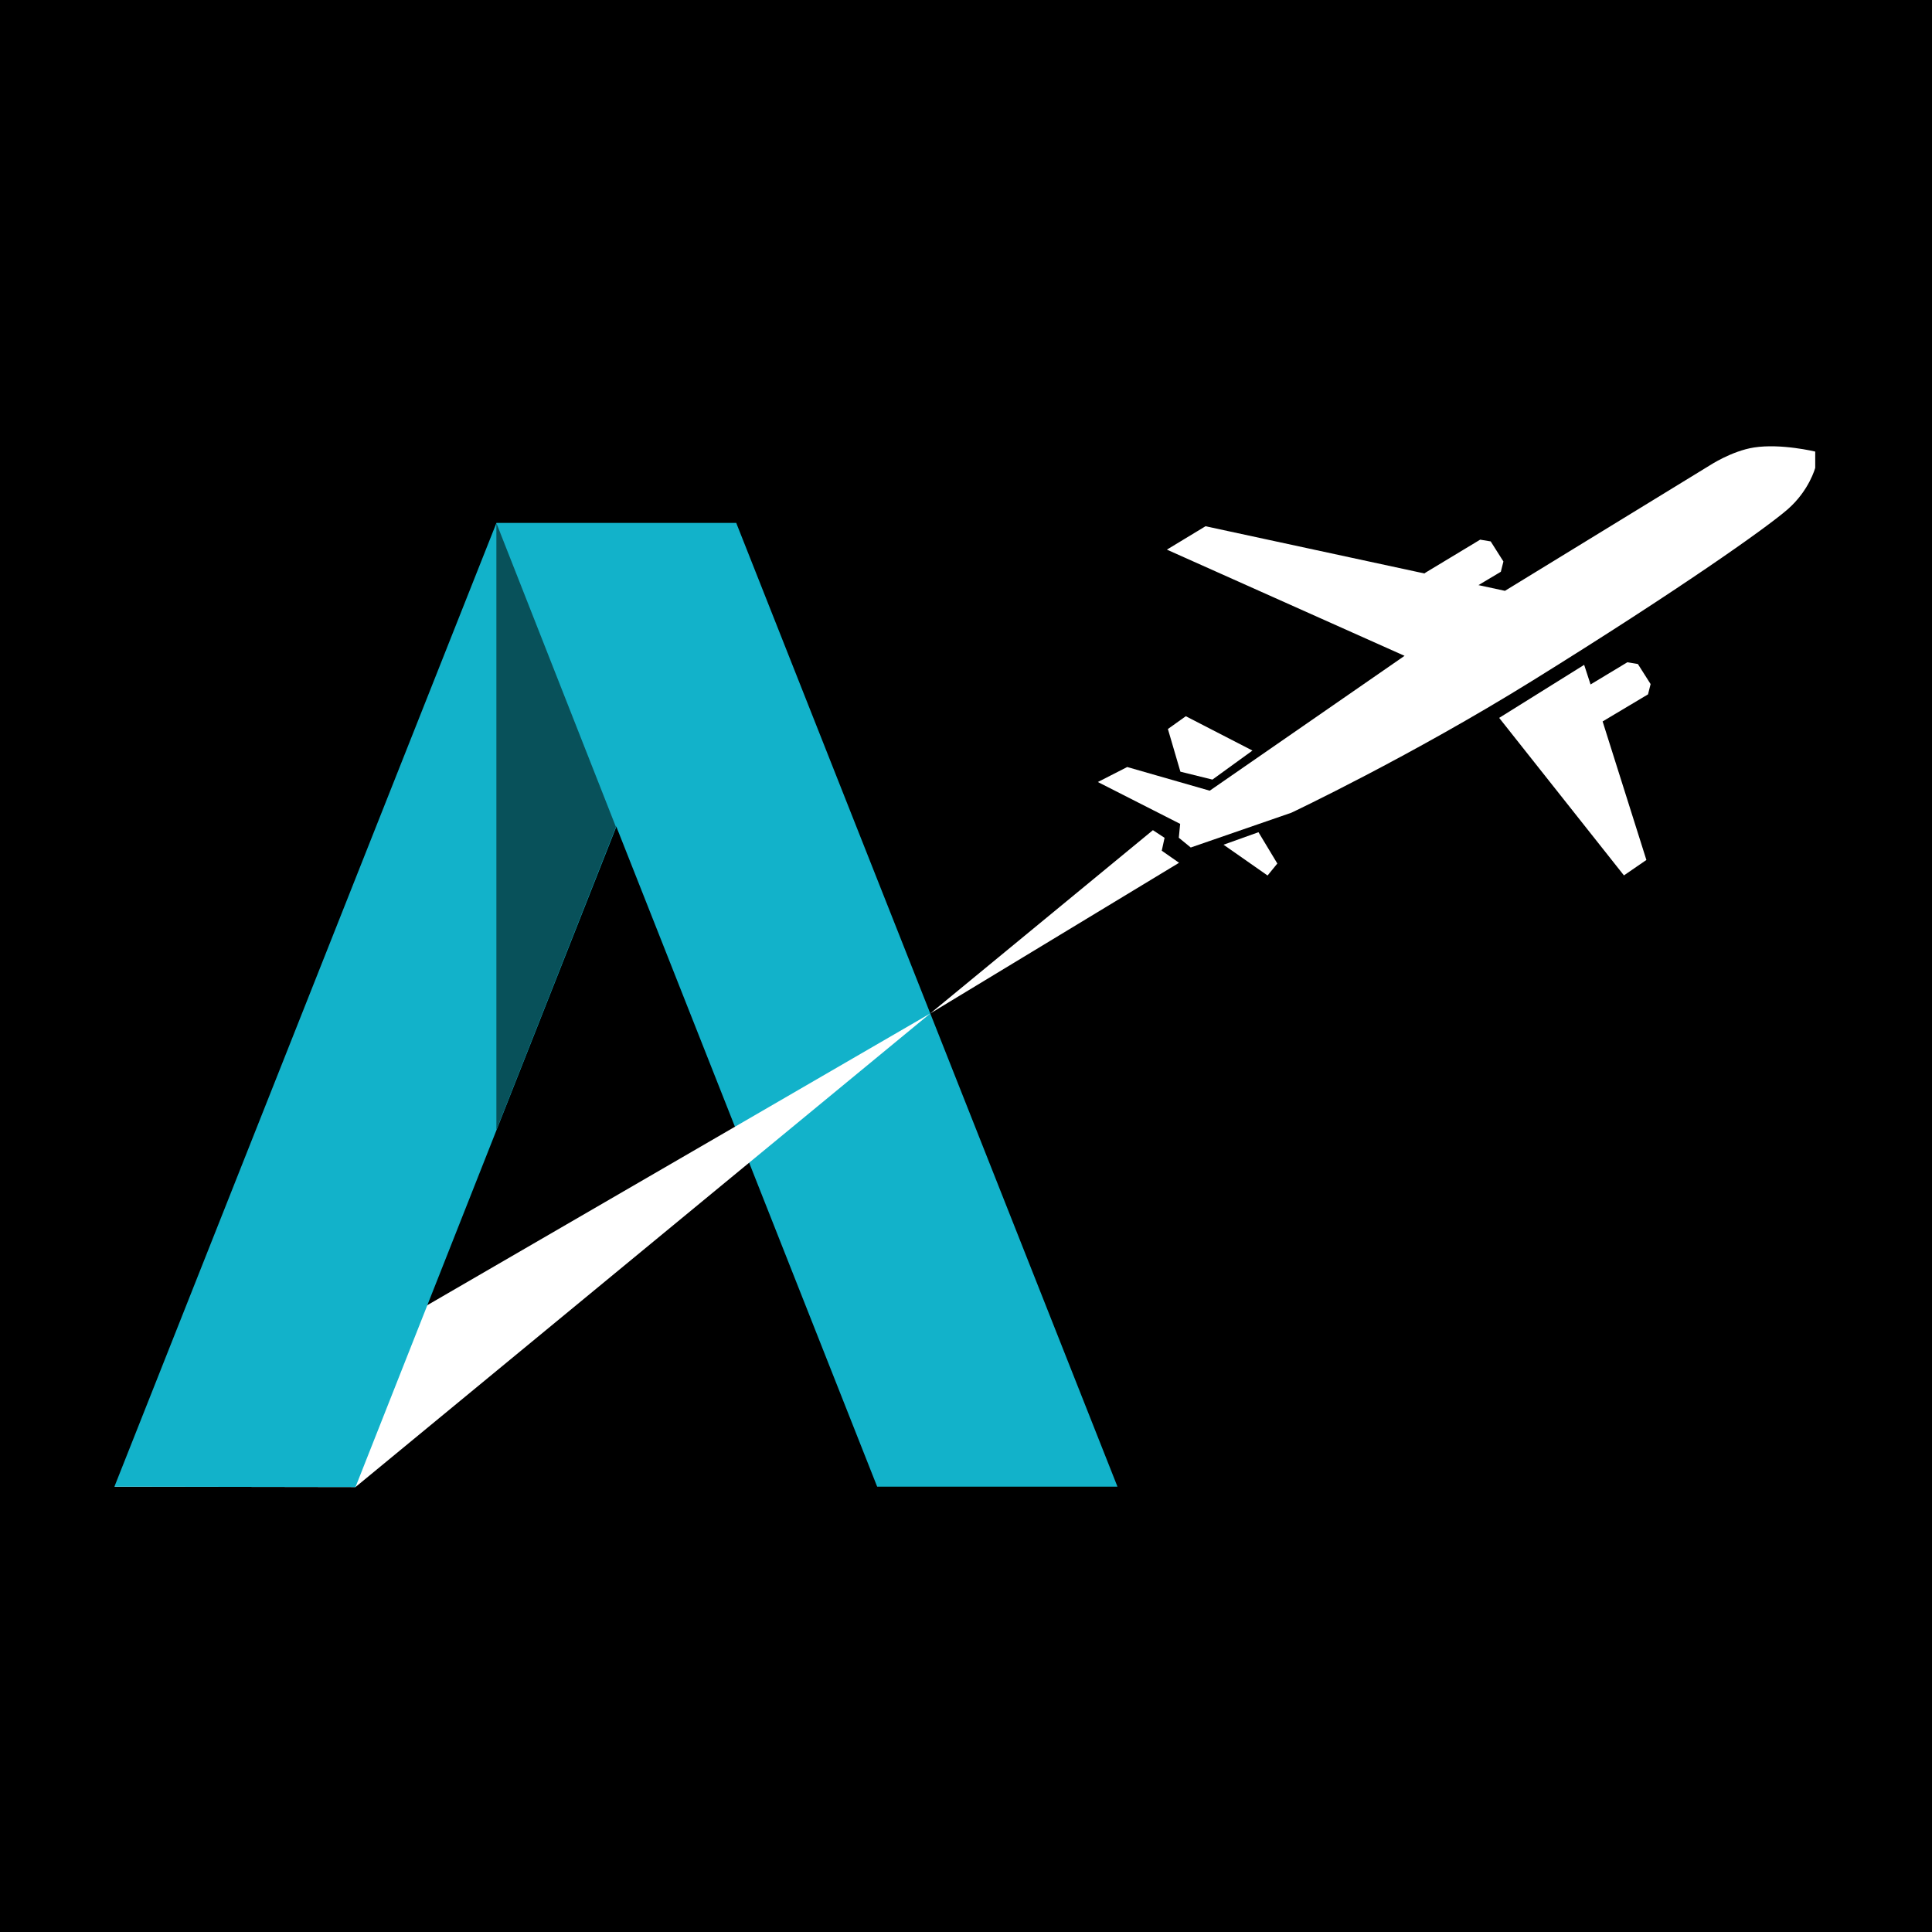
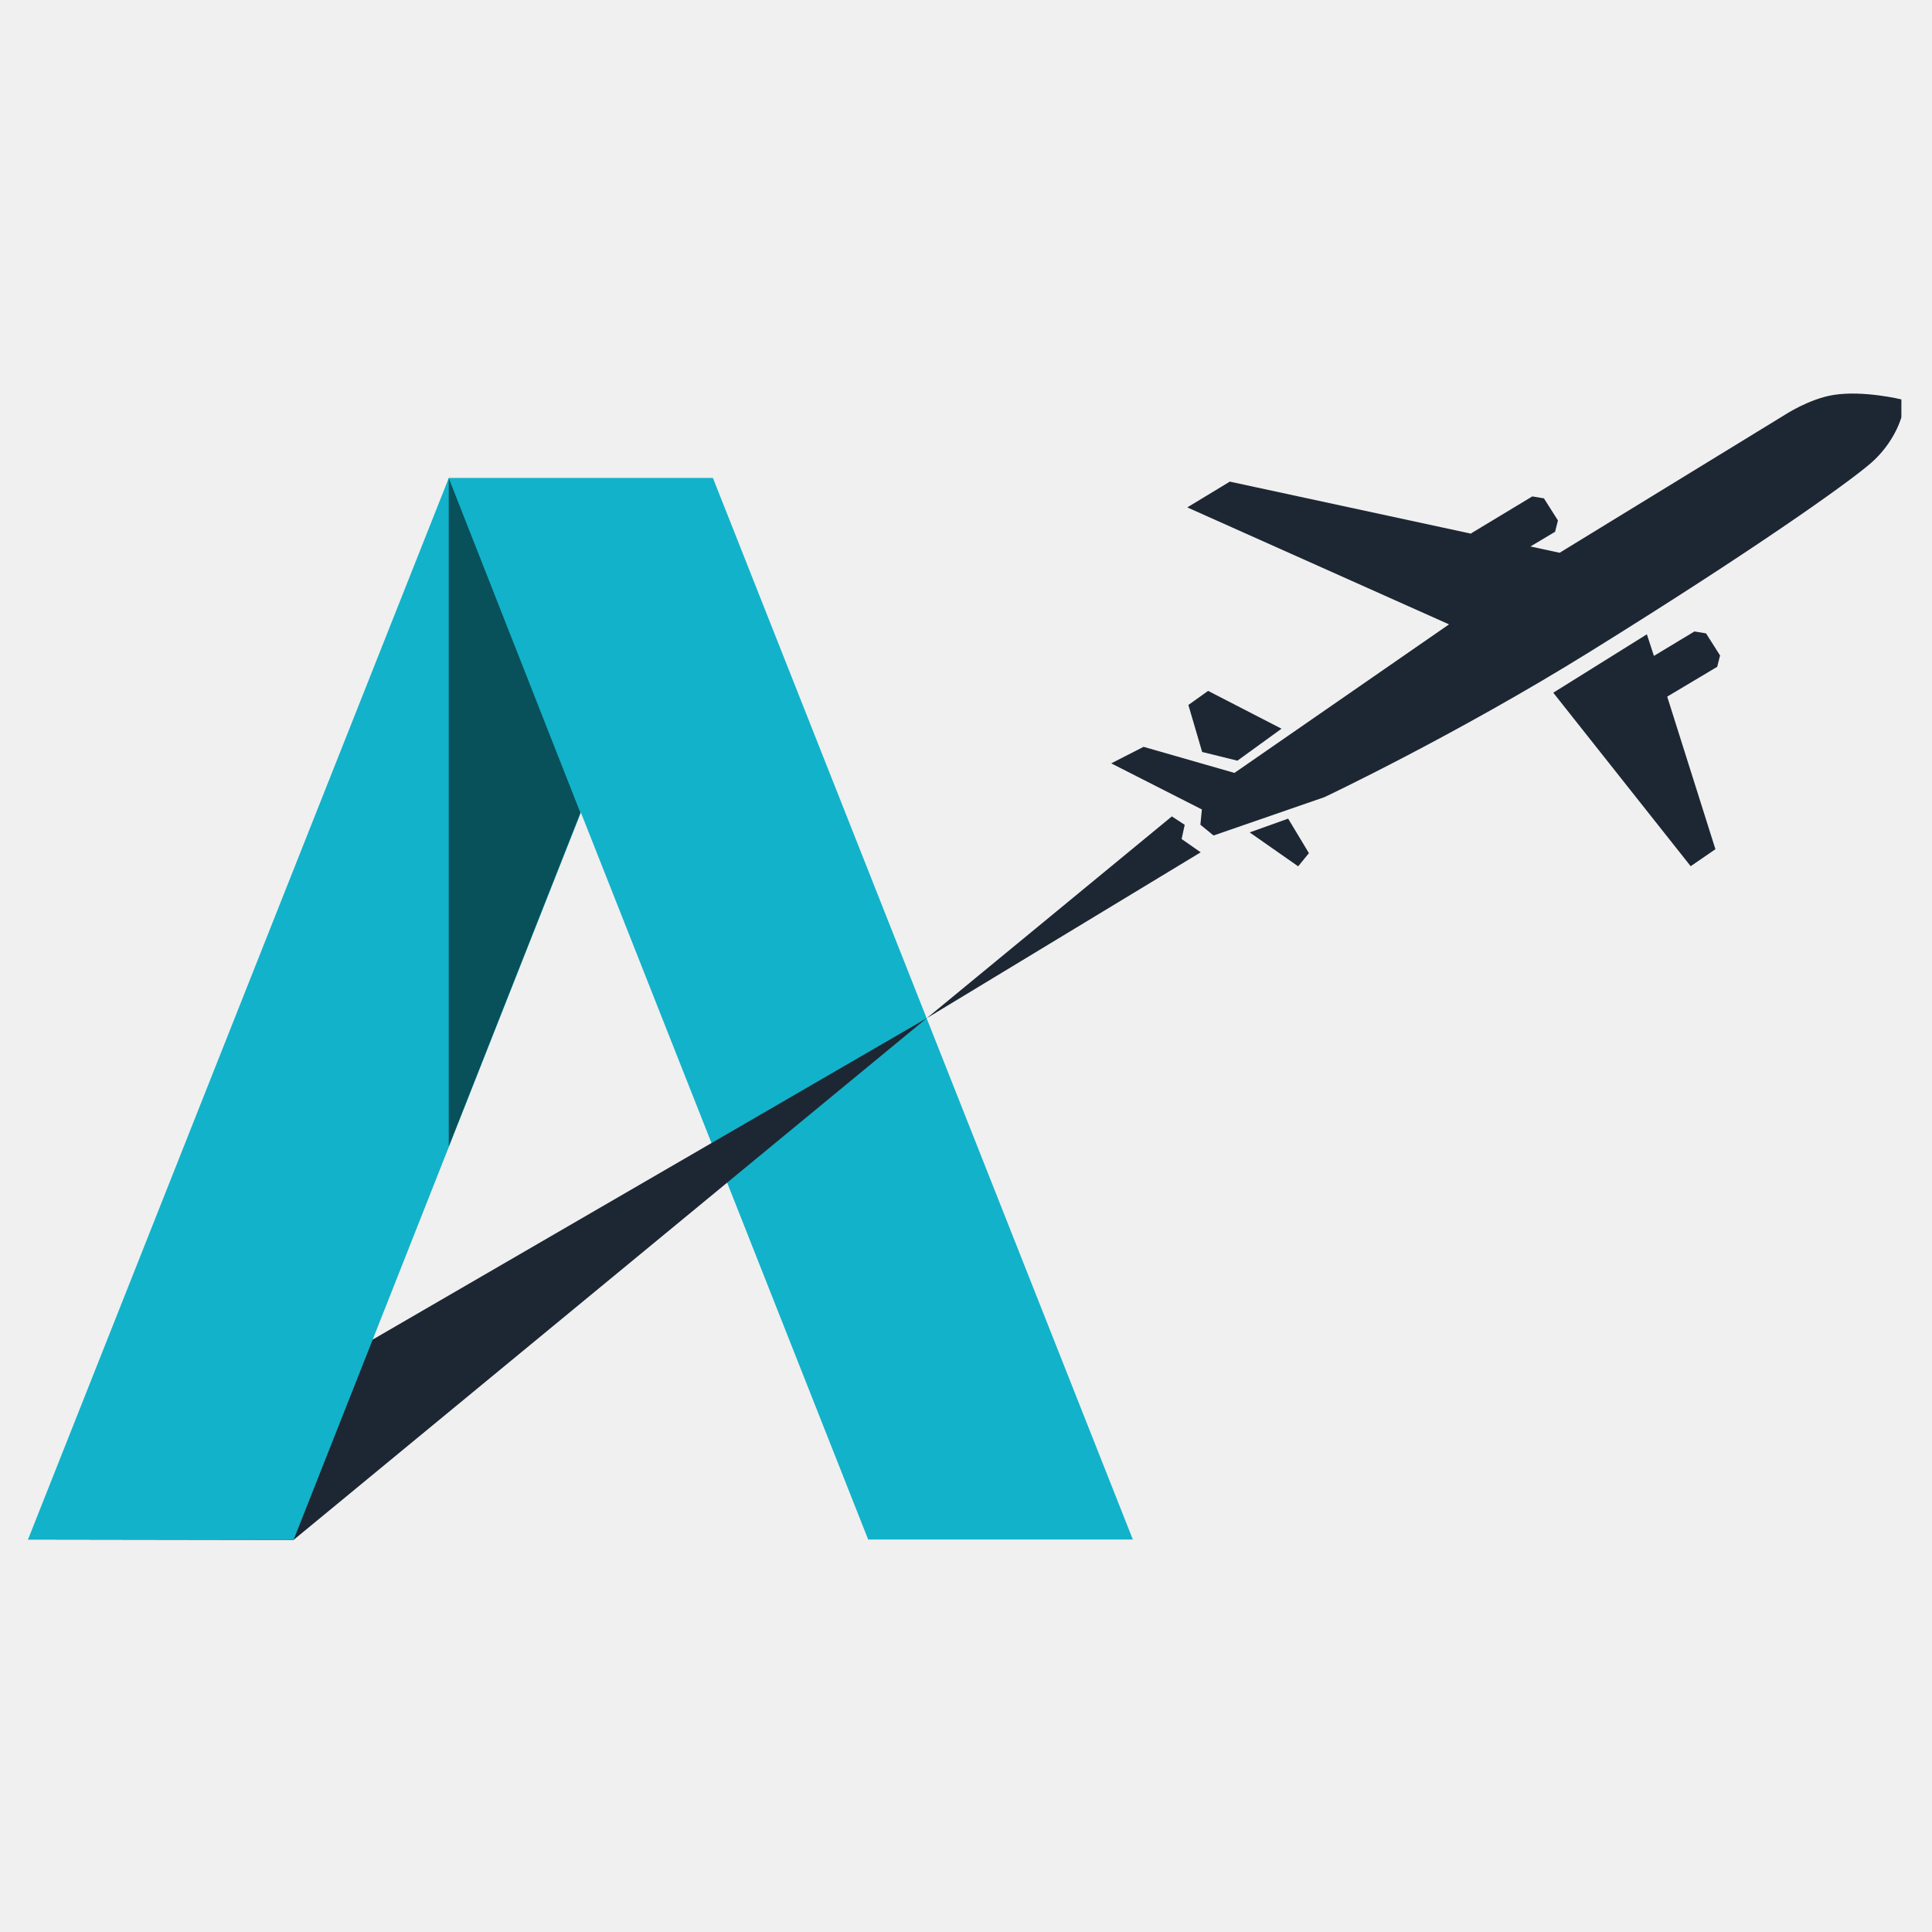
- <svg xmlns="http://www.w3.org/2000/svg" viewBox="0 0 304 304">
-   <rect width="304" height="304" fill="#000" />
-   <g transform="translate(18.0,70.0)">
+ <svg xmlns="http://www.w3.org/2000/svg" viewBox="0 0 276 276">
+   <style>.w{fill:#1d2733}@media (prefers-color-scheme:dark){.w{fill:#fff}}</style>
+   <g transform="translate(4.0,56.0)">
    <path d="M120.023,163.929L157.835,163.929L97.855,12.303L60.106,12.303L120.023,163.929Z" fill="#12b2ca" fill-rule="nonzero" />
-     <path d="M0,163.929L37.938,163.988L128.378,89.466L0,163.929Z" fill="#fff" fill-rule="nonzero" />
+     <path d="M0,163.929L37.938,163.988L128.378,89.466L0,163.929Z" class="w" fill-rule="nonzero" />
    <path d="M60.106,12.303L0,163.929L37.938,163.988L97.855,12.303L60.106,12.303Z" fill="#12b2ca" fill-rule="nonzero" />
    <path d="M60.106,12.303L60.106,107.799L78.917,60.12L60.106,12.303Z" fill="#08515a" fill-rule="nonzero" />
-     <path d="M257.999,0.41C254.455,0.96 250.954,3.277 250.954,3.277L218.802,22.967L214.635,22.068L218.156,19.968L218.563,18.35L216.559,15.191L214.904,14.915L206.336,20.084L206.125,20.232L171.689,12.803L165.61,16.485L203.005,33.195L172.35,54.416L159.367,50.69L154.746,53.051L167.697,59.636L167.484,61.818L169.364,63.356L185.206,57.878C185.206,57.878 203.848,49.076 223.198,37.063C246.228,22.764 259.812,13.152 263.248,10.177C266.682,7.201 267.625,3.609 267.625,3.609L267.625,1.056C267.625,1.056 262.249,-0.25 257.999,0.41Z" fill="#fff" />
-     <path d="M172.774,52.669L179.074,48.101L168.587,42.698L165.769,44.708L167.736,51.424L172.774,52.669Z" fill="#fff" />
-     <path d="M174.524,62.916L181.452,67.76L182.988,65.876L180.021,60.948L174.524,62.916Z" fill="#fff" />
-     <path d="M238.064,34.207L232.273,37.7L231.268,34.614L217.895,42.959L237.526,67.744L241.059,65.315L234.172,43.517L241.316,39.257L241.723,37.639L239.719,34.483L238.064,34.207Z" fill="#fff" />
-     <path d="M164.802,63.858L165.245,61.832L163.409,60.628L128.378,89.466L167.525,65.759L164.802,63.858Z" fill="#fff" fill-rule="nonzero" />
+     <path d="M257.999,0.41C254.455,0.96 250.954,3.277 250.954,3.277L218.802,22.967L214.635,22.068L218.156,19.968L218.563,18.35L216.559,15.191L214.904,14.915L206.336,20.084L206.125,20.232L171.689,12.803L165.61,16.485L203.005,33.195L172.35,54.416L159.367,50.69L154.746,53.051L167.697,59.636L167.484,61.818L169.364,63.356L185.206,57.878C185.206,57.878 203.848,49.076 223.198,37.063C246.228,22.764 259.812,13.152 263.248,10.177C266.682,7.201 267.625,3.609 267.625,3.609L267.625,1.056C267.625,1.056 262.249,-0.25 257.999,0.41Z" class="w" />
+     <path d="M172.774,52.669L179.074,48.101L168.587,42.698L165.769,44.708L167.736,51.424L172.774,52.669Z" class="w" />
+     <path d="M174.524,62.916L181.452,67.76L182.988,65.876L180.021,60.948L174.524,62.916Z" class="w" />
+     <path d="M238.064,34.207L232.273,37.7L231.268,34.614L217.895,42.959L237.526,67.744L241.059,65.315L234.172,43.517L241.316,39.257L241.723,37.639L239.719,34.483L238.064,34.207Z" class="w" />
+     <path d="M164.802,63.858L165.245,61.832L163.409,60.628L128.378,89.466L167.525,65.759L164.802,63.858Z" class="w" fill-rule="nonzero" />
  </g>
</svg>
